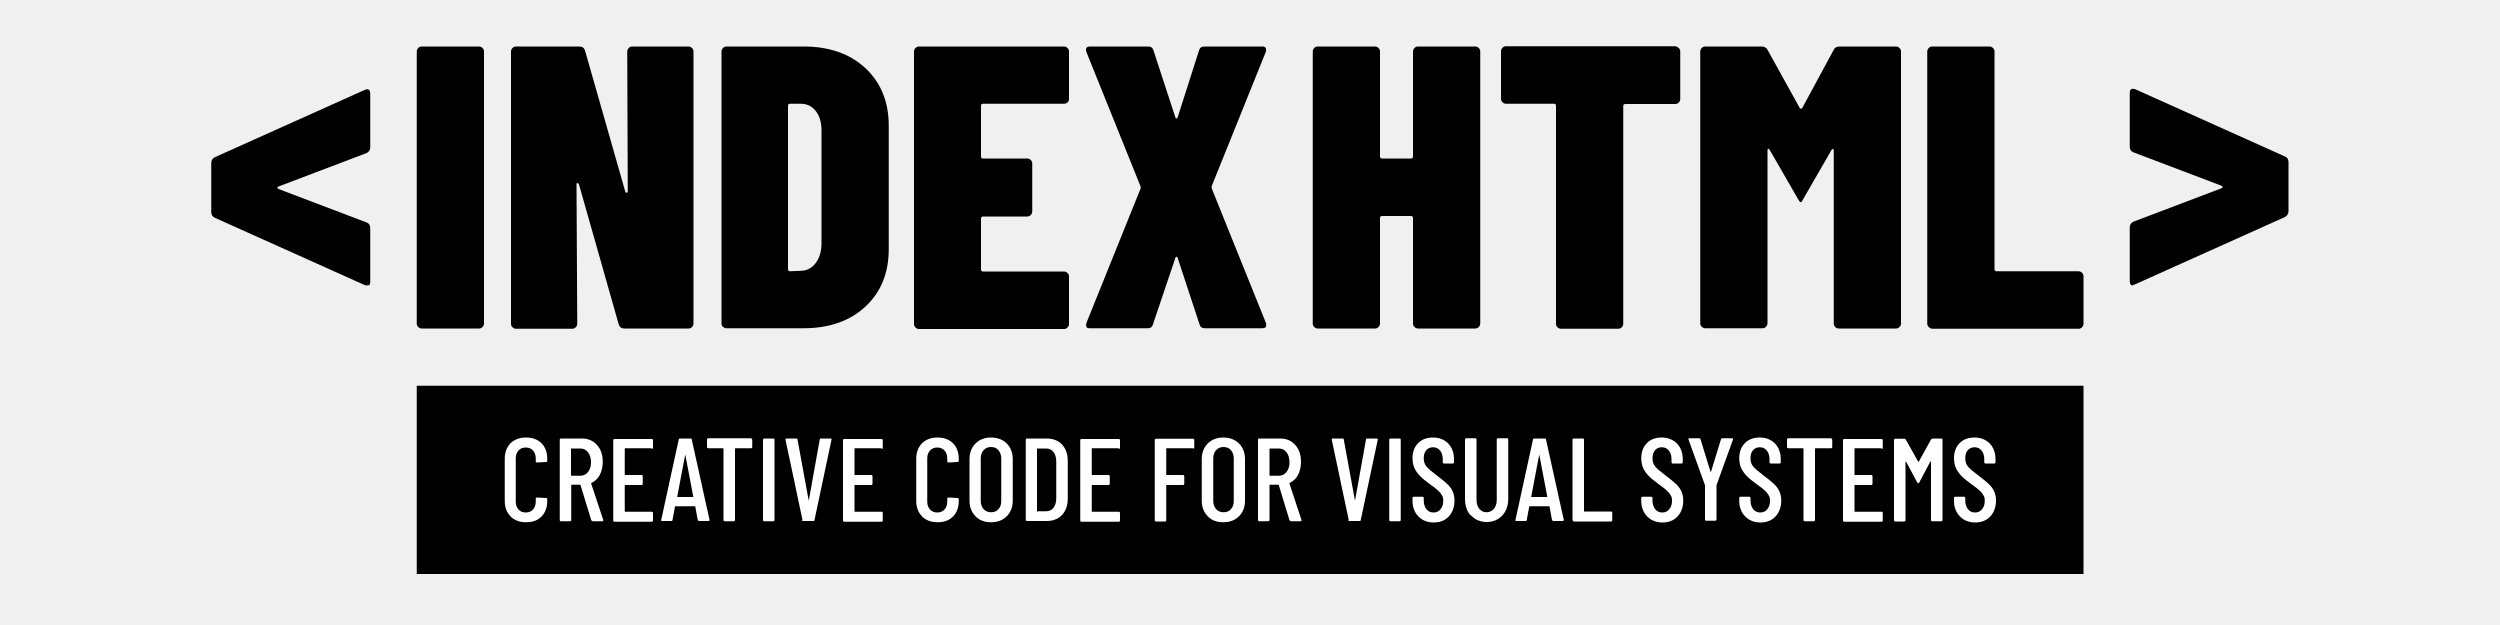
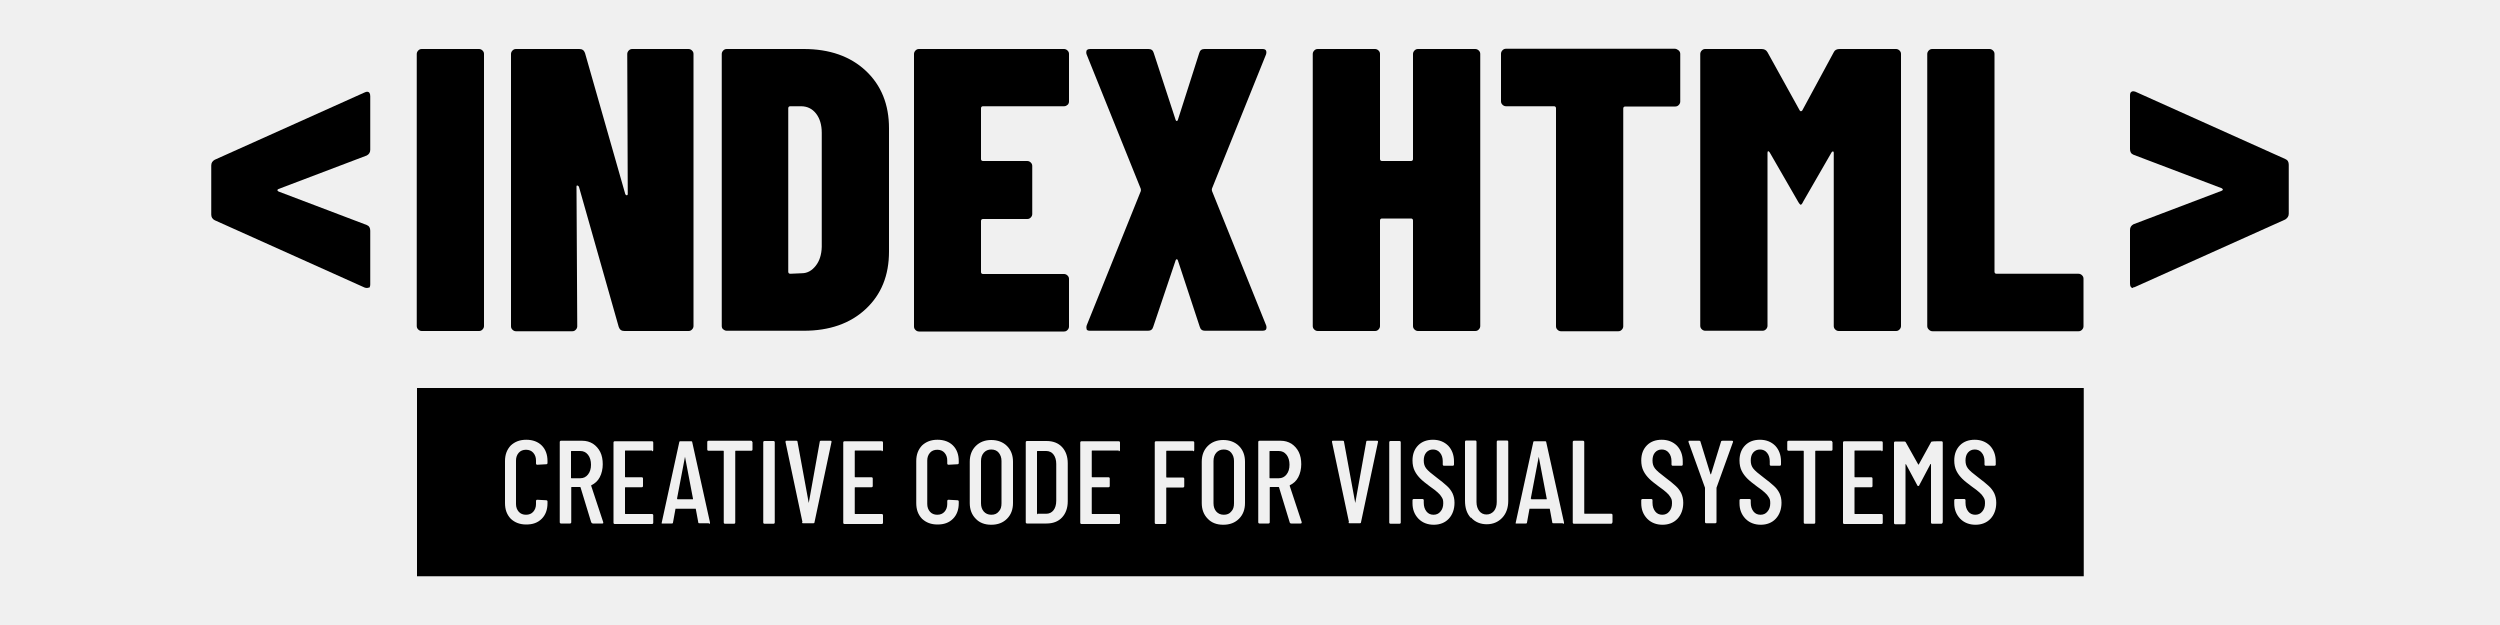
<svg xmlns="http://www.w3.org/2000/svg" id="Livello_1" version="1.1" viewBox="0 0 1000 250">
-   <defs>
-     <style>
-       .st0 {
-         fill: #fff;
-       }
-     </style>
-   </defs>
  <g>
-     <path d="M147.4,114c-.4.3-1,.2-1.6,0l-59.9-26.9c-1-.5-1.4-1.3-1.4-2.3v-19.6c0-1.1.5-1.8,1.4-2.3l59.9-26.9c.4-.2.8-.3,1-.3.9,0,1.3.6,1.3,1.8v21.4c0,1.1-.5,1.8-1.4,2.3l-35.3,13.4c-.6.3-.6.6,0,1l35.3,13.4c1,.4,1.4,1.2,1.4,2.3v21.4c0,.8-.2,1.3-.6,1.5Z" />
+     <path d="M147.4,115c-.4.3-1,.2-1.6,0l-59.9-26.9c-1-.5-1.4-1.3-1.4-2.3v-19.6c0-1.1.5-1.8,1.4-2.3l59.9-26.9c.4-.2.8-.3,1-.3.9,0,1.3.6,1.3,1.8v21.4c0,1.1-.5,1.8-1.4,2.3l-35.3,13.4c-.6.3-.6.6,0,1l35.3,13.4c1,.4,1.4,1.2,1.4,2.3v21.4c0,.8-.2,1.3-.6,1.5v-.2Z" />
    <g>
-       <path d="M167.3,130.8c-.4-.4-.6-.8-.6-1.4V20.6c0-.5.2-1,.6-1.4.4-.4.8-.6,1.4-.6h22.9c.5,0,1,.2,1.4.6.4.4.6.8.6,1.4v108.8c0,.5-.2,1-.6,1.4s-.8.6-1.4.6h-22.9c-.5,0-1-.2-1.4-.6Z" />
-       <path d="M251.5,19.2c.4-.4.8-.6,1.4-.6h22.5c.5,0,1,.2,1.4.6.4.4.6.8.6,1.4v108.8c0,.5-.2,1-.6,1.4s-.8.6-1.4.6h-25.6c-1.2,0-1.9-.5-2.3-1.6l-15.9-56c-.1-.3-.3-.5-.6-.6-.3,0-.4.1-.4.6l.3,55.7c0,.5-.2,1-.6,1.4-.4.4-.8.6-1.4.6h-22.5c-.5,0-1-.2-1.4-.6-.4-.4-.6-.8-.6-1.4V20.6c0-.5.2-1,.6-1.4.4-.4.8-.6,1.4-.6h25.3c1.2,0,1.9.5,2.3,1.6l16.1,56.4c.1.3.3.5.6.5s.4-.2.4-.6l-.2-55.9c0-.5.2-1,.6-1.4Z" />
-       <path d="M289.2,130.8c-.4-.4-.6-.8-.6-1.4V20.6c0-.5.2-1,.6-1.4.4-.4.8-.6,1.4-.6h30.8c10.3,0,18.6,2.9,24.8,8.7,6.2,5.8,9.3,13.5,9.3,23v49.3c0,9.6-3.1,17.2-9.3,23-6.2,5.8-14.5,8.7-24.8,8.7h-30.8c-.5,0-1-.2-1.4-.6ZM316.1,108.5l4.5-.2c2.3-.1,4.1-1.1,5.6-3,1.5-1.9,2.3-4.4,2.4-7.5v-45.7c0-3.2-.8-5.8-2.3-7.7-1.5-1.9-3.5-2.9-6-2.9h-4.3c-.5,0-.8.3-.8.8v65.4c0,.5.3.8.8.8Z" />
-       <path d="M427,40.9c-.4.4-.8.6-1.4.6h-32.4c-.5,0-.8.3-.8.8v20.3c0,.5.3.8.8.8h17.7c.5,0,1,.2,1.4.6.4.4.6.8.6,1.4v19.2c0,.5-.2,1-.6,1.4-.4.4-.8.6-1.4.6h-17.7c-.5,0-.8.3-.8.8v20.4c0,.5.3.8.8.8h32.4c.5,0,1,.2,1.4.6.4.4.6.8.6,1.4v19c0,.5-.2,1-.6,1.4-.4.4-.8.6-1.4.6h-58c-.5,0-1-.2-1.4-.6-.4-.4-.6-.8-.6-1.4V20.6c0-.5.2-1,.6-1.4.4-.4.8-.6,1.4-.6h58c.5,0,1,.2,1.4.6.4.4.6.8.6,1.4v19c0,.5-.2,1-.6,1.4Z" />
-       <path d="M434.6,130.7c-.2-.4-.2-1,0-1.6l21.6-53.6c.1-.3.1-.6,0-1l-21.6-53.6c-.1-.2-.2-.5-.2-1,0-.9.5-1.3,1.6-1.3h23.3c1.1,0,1.8.5,2.1,1.6l8.7,26.6c.1.4.3.6.5.6s.4-.2.5-.6l8.5-26.6c.3-1.1,1-1.6,2.1-1.6h23.2c.7,0,1.2.2,1.4.6.2.4.2,1,0,1.6l-21.6,53.6c-.1.3-.1.6,0,1l21.6,53.6c.1.2.2.5.2,1,0,.9-.5,1.3-1.6,1.3h-23c-1.1,0-1.8-.5-2.1-1.6l-8.7-26.4c-.1-.4-.3-.6-.5-.6-.2,0-.4.2-.5.6l-8.9,26.4c-.3,1.1-1,1.6-2.1,1.6h-23.2c-.8,0-1.2-.2-1.4-.6Z" />
+       <path d="M167.3,131.8c-.4-.4-.6-.8-.6-1.4V21.6c0-.5.2-1,.6-1.4.4-.4.8-.6,1.4-.6h22.9c.5,0,1,.2,1.4.6s.6.8.6,1.4v108.8c0,.5-.2,1-.6,1.4s-.8.6-1.4.6h-22.9c-.5,0-1-.2-1.4-.6Z" />
+       <path d="M251.5,20.2c.4-.4.8-.6,1.4-.6h22.5c.5,0,1,.2,1.4.6s.6.8.6,1.4v108.8c0,.5-.2,1-.6,1.4s-.8.6-1.4.6h-25.6c-1.2,0-1.9-.5-2.3-1.6l-15.9-56c-.1-.3-.3-.5-.6-.6-.3,0-.4,0-.4.6l.3,55.7c0,.5-.2,1-.6,1.4-.4.4-.8.6-1.4.6h-22.5c-.5,0-1-.2-1.4-.6-.4-.4-.6-.8-.6-1.4V21.6c0-.5.2-1,.6-1.4.4-.4.8-.6,1.4-.6h25.3c1.2,0,1.9.5,2.3,1.6l16.1,56.4c.1.3.3.5.6.5s.4-.2.4-.6l-.2-55.9c0-.5.2-1,.6-1.4h0Z" />
+       <path d="M289.3,131.8c-.4-.4-.6-.8-.6-1.4V21.6c0-.5.2-1,.6-1.4s.8-.6,1.4-.6h30.8c10.3,0,18.6,2.9,24.8,8.7,6.2,5.8,9.3,13.5,9.3,23v49.3c0,9.6-3.1,17.2-9.3,23-6.2,5.8-14.5,8.7-24.8,8.7h-30.8c-.5,0-1-.2-1.4-.6h0ZM316.2,109.5l4.5-.2c2.3,0,4.1-1.1,5.6-3s2.3-4.4,2.4-7.5v-45.7c0-3.2-.8-5.8-2.3-7.7s-3.5-2.9-6-2.9h-4.3c-.5,0-.8.3-.8.8v65.4c0,.5.3.8.8.8h0Z" />
+       <path d="M427,41.9c-.4.4-.8.6-1.4.6h-32.4c-.5,0-.8.3-.8.8v20.3c0,.5.3.8.8.8h17.7c.5,0,1,.2,1.4.6s.6.8.6,1.4v19.2c0,.5-.2,1-.6,1.4s-.8.6-1.4.6h-17.7c-.5,0-.8.3-.8.8v20.4c0,.5.3.8.8.8h32.4c.5,0,1,.2,1.4.6s.6.8.6,1.4v19c0,.5-.2,1-.6,1.4s-.8.6-1.4.6h-58c-.5,0-1-.2-1.4-.6-.4-.4-.6-.8-.6-1.4V21.6c0-.5.2-1,.6-1.4s.8-.6,1.4-.6h58c.5,0,1,.2,1.4.6s.6.8.6,1.4v19c0,.5-.2,1-.6,1.4h0Z" />
+       <path d="M434.7,131.7c-.2-.4-.2-1,0-1.6l21.6-53.6c.1-.3.1-.6,0-1l-21.6-53.6c-.1-.2-.2-.5-.2-1,0-.9.5-1.3,1.6-1.3h23.3c1.1,0,1.8.5,2.1,1.6l8.7,26.6c.1.4.3.6.5.6s.4-.2.5-.6l8.5-26.6c.3-1.1,1-1.6,2.1-1.6h23.2c.7,0,1.2.2,1.4.6.2.4.2,1,0,1.6l-21.6,53.6c-.1.3-.1.6,0,1l21.6,53.6c.1.2.2.5.2,1,0,.9-.5,1.3-1.6,1.3h-23c-1.1,0-1.8-.5-2.1-1.6l-8.7-26.4c-.1-.4-.3-.6-.5-.6s-.4.2-.5.6l-8.9,26.4c-.3,1.1-1,1.6-2.1,1.6h-23.2c-.8,0-1.2-.2-1.4-.6h.1Z" />
    </g>
    <g>
-       <path d="M565.8,19.2c.4-.4.8-.6,1.4-.6h22.9c.5,0,1,.2,1.4.6.4.4.6.8.6,1.4v108.8c0,.5-.2,1-.6,1.4-.4.4-.8.6-1.4.6h-22.9c-.5,0-1-.2-1.4-.6-.4-.4-.6-.8-.6-1.4v-42.2c0-.5-.3-.8-.8-.8h-11.6c-.5,0-.8.3-.8.8v42.2c0,.5-.2,1-.6,1.4-.4.4-.8.6-1.4.6h-22.9c-.5,0-1-.2-1.4-.6-.4-.4-.6-.8-.6-1.4V20.6c0-.5.2-1,.6-1.4.4-.4.8-.6,1.4-.6h22.9c.5,0,1,.2,1.4.6.4.4.6.8.6,1.4v42c0,.5.3.8.8.8h11.6c.5,0,.8-.3.8-.8V20.6c0-.5.2-1,.6-1.4Z" />
-       <path d="M671.5,19.2c.4.4.6.8.6,1.4v19c0,.5-.2,1-.6,1.4-.4.4-.8.6-1.4.6h-20c-.5,0-.8.3-.8.8v87.1c0,.5-.2,1-.6,1.4-.4.4-.8.6-1.4.6h-22.9c-.5,0-1-.2-1.4-.6-.4-.4-.6-.8-.6-1.4V42.3c0-.5-.3-.8-.8-.8h-19.2c-.5,0-1-.2-1.4-.6-.4-.4-.6-.8-.6-1.4v-19c0-.5.2-1,.6-1.4.4-.4.8-.6,1.4-.6h67.5c.5,0,1,.2,1.4.6Z" />
-       <path d="M736,18.6h22.4c.5,0,1,.2,1.4.6.4.4.6.8.6,1.4v108.8c0,.5-.2,1-.6,1.4-.4.4-.8.6-1.4.6h-22.9c-.5,0-1-.2-1.4-.6-.4-.4-.6-.8-.6-1.4V60.3c0-.4-.1-.7-.3-.7-.2,0-.4,0-.6.4l-11.3,19.6c-.4.9-.8,1.3-1,1.3s-.6-.4-1.1-1.3l-11.3-19.6c-.2-.3-.4-.5-.6-.5s-.3.2-.3.6v69.2c0,.5-.2,1-.6,1.4-.4.4-.8.6-1.4.6h-22.9c-.5,0-1-.2-1.4-.6-.4-.4-.6-.8-.6-1.4V20.6c0-.5.2-1,.6-1.4.4-.4.8-.6,1.4-.6h22.5c1.1,0,1.9.4,2.4,1.3l12.9,23.3c.3.4.6.4,1,0l12.6-23.3c.4-.9,1.2-1.3,2.4-1.3Z" />
-       <path d="M771.5,130.8c-.4-.4-.6-.8-.6-1.4V20.6c0-.5.2-1,.6-1.4.4-.4.8-.6,1.4-.6h22.9c.5,0,1,.2,1.4.6.4.4.6.8.6,1.4v87.1c0,.5.3.8.8.8h32.8c.5,0,1,.2,1.4.6.4.4.6.8.6,1.4v19c0,.5-.2,1-.6,1.4-.4.4-.8.6-1.4.6h-58.4c-.5,0-1-.2-1.4-.6Z" />
+       <path d="M565.8,20.2c.4-.4.8-.6,1.4-.6h22.9c.5,0,1,.2,1.4.6s.6.8.6,1.4v108.8c0,.5-.2,1-.6,1.4-.4.4-.8.6-1.4.6h-22.9c-.5,0-1-.2-1.4-.6-.4-.4-.6-.8-.6-1.4v-42.2c0-.5-.3-.8-.8-.8h-11.6c-.5,0-.8.3-.8.8v42.2c0,.5-.2,1-.6,1.4-.4.4-.8.6-1.4.6h-22.9c-.5,0-1-.2-1.4-.6-.4-.4-.6-.8-.6-1.4V21.6c0-.5.2-1,.6-1.4.4-.4.8-.6,1.4-.6h22.9c.5,0,1,.2,1.4.6s.6.8.6,1.4v42c0,.5.3.8.8.8h11.6c.5,0,.8-.3.8-.8V21.6c0-.5.2-1,.6-1.4Z" />
+       <path d="M671.5,20.2c.4.4.6.8.6,1.4v19c0,.5-.2,1-.6,1.4-.4.4-.8.6-1.4.6h-20c-.5,0-.8.3-.8.8v87.1c0,.5-.2,1-.6,1.4-.4.4-.8.6-1.4.6h-22.9c-.5,0-1-.2-1.4-.6-.4-.4-.6-.8-.6-1.4V43.3c0-.5-.3-.8-.8-.8h-19.2c-.5,0-1-.2-1.4-.6-.4-.4-.6-.8-.6-1.4v-19c0-.5.2-1,.6-1.4.4-.4.8-.6,1.4-.6h67.5c.5,0,1,.2,1.4.6h.2Z" />
+       <path d="M736,19.6h22.4c.5,0,1,.2,1.4.6s.6.8.6,1.4v108.8c0,.5-.2,1-.6,1.4-.4.4-.8.6-1.4.6h-22.9c-.5,0-1-.2-1.4-.6-.4-.4-.6-.8-.6-1.4V61.3c0-.4,0-.7-.3-.7s-.4,0-.6.4l-11.3,19.6c-.4.9-.8,1.3-1,1.3s-.6-.4-1.1-1.3l-11.3-19.6c-.2-.3-.4-.5-.6-.5s-.3.2-.3.6v69.2c0,.5-.2,1-.6,1.4-.4.4-.8.6-1.4.6h-22.9c-.5,0-1-.2-1.4-.6-.4-.4-.6-.8-.6-1.4V21.6c0-.5.2-1,.6-1.4.4-.4.8-.6,1.4-.6h22.5c1.1,0,1.9.4,2.4,1.3l12.9,23.3c.3.4.6.4,1,0l12.6-23.3c.4-.9,1.2-1.3,2.4-1.3h0Z" />
+       <path d="M771.5,131.8c-.4-.4-.6-.8-.6-1.4V21.6c0-.5.2-1,.6-1.4.4-.4.8-.6,1.4-.6h22.9c.5,0,1,.2,1.4.6s.6.8.6,1.4v87.1c0,.5.3.8.8.8h32.8c.5,0,1,.2,1.4.6s.6.8.6,1.4v19c0,.5-.2,1-.6,1.4-.4.4-.8.6-1.4.6h-58.4c-.5,0-1-.2-1.4-.6h0Z" />
    </g>
-     <path d="M853.2,114.2c-.9,0-1.3-.6-1.3-1.8v-21.4c0-1.1.5-1.8,1.4-2.3l35.3-13.4c.6-.3.6-.6,0-1l-35.3-13.4c-1-.4-1.4-1.2-1.4-2.3v-21.4c0-.8.2-1.3.6-1.5.4-.3,1-.2,1.6,0l59.9,26.9c1,.4,1.4,1.2,1.4,2.3v19.6c0,1-.5,1.7-1.4,2.3l-59.9,26.9c-.4.2-.8.3-1,.3Z" />
+     <path d="M853.3,115.2c-.9,0-1.3-.6-1.3-1.8v-21.4c0-1.1.5-1.8,1.4-2.3l35.3-13.4c.6-.3.6-.6,0-1l-35.3-13.4c-1-.4-1.4-1.2-1.4-2.3v-21.4c0-.8.2-1.3.6-1.5.4-.3,1-.2,1.6,0l59.9,26.9c1,.4,1.4,1.2,1.4,2.3v19.6c0,1-.5,1.7-1.4,2.3l-59.9,26.9c-.4.2-.8.3-1,.3v.2Z" />
  </g>
  <g>
-     <rect x="166.7" y="154.3" width="666.7" height="75.3" />
-     <g id="claim">
-       <path class="st0" d="M204.2,206.5c-1.6-1.6-2.3-3.6-2.3-6.2v-16.8c0-2.6.8-4.6,2.3-6.2,1.6-1.5,3.6-2.3,6.2-2.3s4.7.8,6.2,2.3,2.3,3.6,2.3,6.2v.8c0,.3-.2.5-.5.5l-3.6.2c-.3,0-.5-.2-.5-.5v-1.2c0-1.3-.4-2.3-1.1-3.1-.7-.8-1.7-1.2-2.9-1.2s-2.2.4-2.9,1.2c-.7.8-1.1,1.8-1.1,3.1v17.4c0,1.3.4,2.3,1.1,3.1.7.8,1.7,1.2,2.9,1.2s2.2-.4,2.9-1.2c.7-.8,1.1-1.8,1.1-3.1v-1.2c0-.3.2-.5.5-.5l3.6.2c.3,0,.5.2.5.5v.7c0,2.6-.8,4.7-2.3,6.2-1.6,1.6-3.6,2.3-6.2,2.3s-4.6-.8-6.2-2.3Z" />
-       <path class="st0" d="M236.5,208.1l-4.3-14.1c0,0,0-.1-.2-.1h-3.3c-.1,0-.2,0-.2.2v13.9c0,.3-.2.5-.5.5h-3.6c-.3,0-.5-.2-.5-.5v-32.1c0-.3.2-.5.5-.5h8.5c1.6,0,3,.4,4.3,1.2,1.2.8,2.2,1.9,2.9,3.3s1,3.1,1,4.9-.4,3.7-1.2,5.2c-.8,1.5-1.9,2.5-3.4,3.2,0,0-.1.2,0,.3l4.8,14.5v.2c0,.2,0,.3-.4.3h-3.7c-.3,0-.5-.1-.6-.4ZM228.4,179.5v10.6c0,.1,0,.2.2.2h3.5c1.3,0,2.3-.5,3.1-1.5.8-1,1.2-2.3,1.2-3.9s-.4-3-1.2-4c-.8-1-1.8-1.5-3.1-1.5h-3.5c-.1,0-.2,0-.2.2Z" />
-       <path class="st0" d="M260.7,179.3h-10.6c-.1,0-.2,0-.2.2v10.3c0,.1,0,.2.2.2h6.5c.3,0,.5.2.5.5v3c0,.3-.2.5-.5.5h-6.5c-.1,0-.2,0-.2.2v10.3c0,.1,0,.2.2.2h10.6c.3,0,.5.2.5.5v3c0,.3-.2.5-.5.5h-14.9c-.3,0-.5-.2-.5-.5v-32.1c0-.3.2-.5.5-.5h14.9c.3,0,.5.2.5.5v3c0,.3-.2.5-.5.5Z" />
-       <path class="st0" d="M279.1,208l-1-5.4c0,0,0-.1,0-.1,0,0-.1,0-.2,0h-7.7c0,0-.1,0-.2,0,0,0,0,0,0,.1l-1,5.4c0,.3-.2.4-.5.4h-3.6c-.2,0-.3,0-.4-.1,0,0-.1-.2,0-.4l7-32.1c0-.3.2-.4.5-.4h4.2c.3,0,.5.1.5.4l7.1,32.1h0c0,.4-.1.5-.4.5h-3.7c-.3,0-.5-.1-.5-.4ZM270.9,198.8h6.3c0,0,.1,0,.1-.2l-3.2-16.8c0,0,0,0,0,0s0,0,0,0l-3.2,16.8c0,.1,0,.2.1.2Z" />
-       <path class="st0" d="M300.9,175.8v3c0,.3-.2.5-.5.5h-6.2c-.1,0-.2,0-.2.2v28.5c0,.3-.2.5-.5.5h-3.6c-.3,0-.5-.2-.5-.5v-28.5c0-.1,0-.2-.2-.2h-5.9c-.3,0-.5-.2-.5-.5v-3c0-.3.2-.5.5-.5h17c.3,0,.5.2.5.5Z" />
-       <path class="st0" d="M305.2,208v-32.1c0-.3.2-.5.5-.5h3.6c.3,0,.5.2.5.5v32.1c0,.3-.2.5-.5.5h-3.6c-.3,0-.5-.2-.5-.5Z" />
-       <path class="st0" d="M321,208l-6.8-32.1h0c0-.4.1-.5.4-.5h3.9c.3,0,.5.1.5.4l4.5,24.5c0,0,0,0,0,0s0,0,0,0l4.4-24.5c0-.3.2-.4.5-.4h3.8c.3,0,.5.2.4.5l-6.8,32.1c0,.3-.2.4-.5.4h-4c-.3,0-.5-.1-.5-.4Z" />
-       <path class="st0" d="M352.6,179.3h-10.6c-.1,0-.2,0-.2.2v10.3c0,.1,0,.2.2.2h6.5c.3,0,.5.2.5.5v3c0,.3-.2.5-.5.5h-6.5c-.1,0-.2,0-.2.2v10.3c0,.1,0,.2.2.2h10.6c.3,0,.5.2.5.5v3c0,.3-.2.5-.5.5h-14.9c-.3,0-.5-.2-.5-.5v-32.1c0-.3.2-.5.5-.5h14.9c.3,0,.5.2.5.5v3c0,.3-.2.5-.5.5Z" />
-       <path class="st0" d="M368.8,206.5c-1.6-1.6-2.3-3.6-2.3-6.2v-16.8c0-2.6.8-4.6,2.3-6.2,1.6-1.5,3.6-2.3,6.2-2.3s4.7.8,6.2,2.3,2.3,3.6,2.3,6.2v.8c0,.3-.2.5-.5.5l-3.6.2c-.3,0-.5-.2-.5-.5v-1.2c0-1.3-.4-2.3-1.1-3.1-.7-.8-1.7-1.2-2.9-1.2s-2.2.4-2.9,1.2c-.7.8-1.1,1.8-1.1,3.1v17.4c0,1.3.4,2.3,1.1,3.1.7.8,1.7,1.2,2.9,1.2s2.2-.4,2.9-1.2c.7-.8,1.1-1.8,1.1-3.1v-1.2c0-.3.2-.5.5-.5l3.6.2c.3,0,.5.2.5.5v.7c0,2.6-.8,4.7-2.3,6.2-1.6,1.6-3.6,2.3-6.2,2.3s-4.6-.8-6.2-2.3Z" />
-       <path class="st0" d="M390.2,206.5c-1.6-1.6-2.4-3.7-2.4-6.3v-16.5c0-2.6.8-4.7,2.4-6.3,1.6-1.6,3.7-2.4,6.2-2.4s4.7.8,6.3,2.4c1.6,1.6,2.4,3.7,2.4,6.3v16.5c0,2.6-.8,4.7-2.4,6.3-1.6,1.6-3.7,2.4-6.3,2.4s-4.7-.8-6.2-2.4ZM399.4,203.6c.8-.8,1.1-1.9,1.1-3.3v-16.9c0-1.4-.4-2.4-1.1-3.3s-1.8-1.3-3-1.3-2.2.4-3,1.3c-.7.8-1.1,1.9-1.1,3.3v16.9c0,1.4.4,2.5,1.1,3.3.7.8,1.7,1.3,3,1.3s2.3-.4,3-1.3Z" />
-       <path class="st0" d="M410.3,208v-32.1c0-.3.2-.5.5-.5h7.8c2.6,0,4.7.8,6.2,2.4,1.5,1.6,2.3,3.8,2.3,6.5v15.2c0,2.7-.8,4.9-2.3,6.5-1.5,1.6-3.6,2.4-6.2,2.4h-7.8c-.3,0-.5-.2-.5-.5ZM415,204.5h3.5c1.2,0,2.2-.5,2.9-1.4.7-.9,1.1-2.2,1.1-3.8v-14.7c0-1.6-.4-2.9-1.1-3.8-.7-.9-1.7-1.4-2.9-1.4h-3.5c-.1,0-.2,0-.2.2v24.9c0,.1,0,.2.2.2Z" />
-       <path class="st0" d="M447.5,179.3h-10.6c-.1,0-.2,0-.2.2v10.3c0,.1,0,.2.2.2h6.5c.3,0,.5.2.5.5v3c0,.3-.2.5-.5.5h-6.5c-.1,0-.2,0-.2.2v10.3c0,.1,0,.2.2.2h10.6c.3,0,.5.2.5.5v3c0,.3-.2.5-.5.5h-14.9c-.3,0-.5-.2-.5-.5v-32.1c0-.3.2-.5.5-.5h14.9c.3,0,.5.2.5.5v3c0,.3-.2.5-.5.5Z" />
-       <path class="st0" d="M477.3,179.3h-10.6c-.1,0-.2,0-.2.2v10.3c0,.1,0,.2.2.2h6.5c.3,0,.5.2.5.5v3c0,.3-.2.5-.5.5h-6.5c-.1,0-.2,0-.2.2v13.9c0,.3-.2.5-.5.5h-3.6c-.3,0-.5-.2-.5-.5v-32.1c0-.3.2-.5.5-.5h14.8c.3,0,.5.2.5.5v3c0,.3-.2.5-.5.5Z" />
-       <path class="st0" d="M483.1,206.5c-1.6-1.6-2.4-3.7-2.4-6.3v-16.5c0-2.6.8-4.7,2.4-6.3,1.6-1.6,3.7-2.4,6.2-2.4s4.7.8,6.3,2.4c1.6,1.6,2.4,3.7,2.4,6.3v16.5c0,2.6-.8,4.7-2.4,6.3-1.6,1.6-3.7,2.4-6.3,2.4s-4.7-.8-6.2-2.4ZM492.4,203.6c.8-.8,1.1-1.9,1.1-3.3v-16.9c0-1.4-.4-2.4-1.1-3.3s-1.8-1.3-3-1.3-2.2.4-3,1.3c-.7.8-1.1,1.9-1.1,3.3v16.9c0,1.4.4,2.5,1.1,3.3.7.8,1.7,1.3,3,1.3s2.3-.4,3-1.3Z" />
-       <path class="st0" d="M515.8,208.1l-4.3-14.1c0,0,0-.1-.2-.1h-3.3c-.1,0-.2,0-.2.2v13.9c0,.3-.2.5-.5.5h-3.6c-.3,0-.5-.2-.5-.5v-32.1c0-.3.2-.5.5-.5h8.5c1.6,0,3,.4,4.3,1.2,1.2.8,2.2,1.9,2.9,3.3.7,1.4,1,3.1,1,4.9s-.4,3.7-1.2,5.2c-.8,1.5-1.9,2.5-3.4,3.2,0,0-.1.2,0,.3l4.8,14.5v.2c0,.2,0,.3-.4.3h-3.7c-.3,0-.5-.1-.6-.4ZM507.8,179.5v10.6c0,.1,0,.2.2.2h3.5c1.3,0,2.3-.5,3.1-1.5s1.2-2.3,1.2-3.9-.4-3-1.2-4c-.8-1-1.8-1.5-3.1-1.5h-3.5c-.1,0-.2,0-.2.2Z" />
-       <path class="st0" d="M539.5,208l-6.8-32.1h0c0-.4.1-.5.4-.5h3.9c.3,0,.5.1.5.4l4.5,24.5c0,0,0,0,0,0s0,0,0,0l4.4-24.5c0-.3.2-.4.5-.4h3.8c.3,0,.5.2.4.5l-6.8,32.1c0,.3-.2.4-.5.4h-4c-.3,0-.5-.1-.5-.4Z" />
-       <path class="st0" d="M555.7,208v-32.1c0-.3.2-.5.5-.5h3.6c.3,0,.5.2.5.5v32.1c0,.3-.2.5-.5.5h-3.6c-.3,0-.5-.2-.5-.5Z" />
-       <path class="st0" d="M567.3,206.5c-1.5-1.6-2.3-3.6-2.3-6.1v-1.2c0-.3.2-.5.5-.5h3.5c.3,0,.5.2.5.5v1c0,1.5.4,2.6,1.1,3.5.7.9,1.7,1.3,2.8,1.3s2.1-.4,2.8-1.3c.7-.8,1.1-1.9,1.1-3.3s-.2-1.7-.6-2.4c-.4-.7-.9-1.3-1.6-1.9-.6-.6-1.7-1.4-3.1-2.4-1.6-1.2-2.9-2.2-3.8-3.1-.9-.9-1.7-1.9-2.3-3.1-.6-1.2-.9-2.6-.9-4.2,0-2.6.8-4.6,2.3-6.1,1.5-1.5,3.5-2.2,5.9-2.2s4.5.8,6.1,2.4c1.5,1.6,2.3,3.7,2.3,6.3v1.2c0,.3-.2.5-.5.5h-3.5c-.3,0-.5-.2-.5-.5v-1.3c0-1.4-.4-2.6-1.1-3.4-.7-.9-1.7-1.3-2.8-1.3s-2,.4-2.7,1.2c-.7.8-1,1.9-1,3.2s.3,2.3,1,3.2,2,2,4,3.5c1.9,1.4,3.3,2.6,4.3,3.5,1,.9,1.7,1.9,2.2,2.9.5,1.1.8,2.3.8,3.8,0,2.6-.8,4.8-2.3,6.4-1.5,1.6-3.6,2.4-6,2.4s-4.5-.8-6-2.3Z" />
-       <path class="st0" d="M588.3,206.2c-1.6-1.7-2.3-4-2.3-6.8v-23.6c0-.3.2-.5.5-.5h3.6c.3,0,.5.2.5.5v24.1c0,1.5.4,2.7,1.1,3.6.7.9,1.7,1.4,2.9,1.4s2.2-.5,3-1.4c.7-.9,1.1-2.1,1.1-3.6v-24.1c0-.3.2-.5.5-.5h3.6c.3,0,.5.2.5.5v23.6c0,2.8-.8,5.1-2.4,6.8-1.6,1.7-3.7,2.6-6.2,2.6s-4.7-.9-6.2-2.6Z" />
-       <path class="st0" d="M620.8,208l-1-5.4c0,0,0-.1,0-.1,0,0-.1,0-.2,0h-7.7c0,0-.1,0-.2,0,0,0,0,0,0,.1l-1,5.4c0,.3-.2.4-.5.4h-3.6c-.2,0-.3,0-.4-.1s-.1-.2,0-.4l7-32.1c0-.3.2-.4.5-.4h4.2c.3,0,.5.1.5.4l7.1,32.1h0c0,.4-.1.5-.4.5h-3.7c-.3,0-.5-.1-.5-.4ZM612.5,198.8h6.3c0,0,.1,0,.1-.2l-3.2-16.8c0,0,0,0,0,0s0,0,0,0l-3.2,16.8c0,.1,0,.2.1.2Z" />
-       <path class="st0" d="M629,208v-32.1c0-.3.2-.5.5-.5h3.6c.3,0,.5.2.5.5v28.5c0,.1,0,.2.2.2h10.6c.3,0,.5.2.5.5v3c0,.3-.2.5-.5.5h-14.8c-.3,0-.5-.2-.5-.5Z" />
-       <path class="st0" d="M658.8,206.5c-1.5-1.6-2.3-3.6-2.3-6.1v-1.2c0-.3.2-.5.5-.5h3.5c.3,0,.5.2.5.5v1c0,1.5.4,2.6,1.1,3.5.7.9,1.7,1.3,2.8,1.3s2.1-.4,2.8-1.3c.7-.8,1.1-1.9,1.1-3.3s-.2-1.7-.6-2.4c-.4-.7-.9-1.3-1.6-1.9-.6-.6-1.7-1.4-3.1-2.4-1.6-1.2-2.9-2.2-3.8-3.1-.9-.9-1.7-1.9-2.3-3.1-.6-1.2-.9-2.6-.9-4.2,0-2.6.8-4.6,2.3-6.1,1.5-1.5,3.5-2.2,5.9-2.2s4.5.8,6.1,2.4c1.5,1.6,2.3,3.7,2.3,6.3v1.2c0,.3-.2.5-.5.5h-3.5c-.3,0-.5-.2-.5-.5v-1.3c0-1.4-.4-2.6-1.1-3.4-.7-.9-1.7-1.3-2.8-1.3s-2,.4-2.7,1.2c-.7.8-1,1.9-1,3.2s.3,2.3,1,3.2,2,2,4,3.5c1.9,1.4,3.3,2.6,4.3,3.5,1,.9,1.7,1.9,2.2,2.9.5,1.1.8,2.3.8,3.8,0,2.6-.8,4.8-2.3,6.4-1.5,1.6-3.6,2.4-6,2.4s-4.5-.8-6-2.3Z" />
-       <path class="st0" d="M682,207.9v-13.8s-6.6-18.3-6.6-18.3v-.2c0-.2,0-.3.4-.3h3.8c.3,0,.5.1.6.4l4,13c0,0,0,0,.1,0s.1,0,.1,0l4-13c0-.3.3-.4.6-.4h3.8c.3,0,.5.2.4.5l-6.6,18.3v.2s0,13.5,0,13.5c0,.3-.2.5-.5.5h-3.6c-.3,0-.5-.2-.5-.5Z" />
-       <path class="st0" d="M698,206.5c-1.5-1.6-2.3-3.6-2.3-6.1v-1.2c0-.3.2-.5.5-.5h3.5c.3,0,.5.2.5.5v1c0,1.5.4,2.6,1.1,3.5.7.9,1.7,1.3,2.8,1.3s2.1-.4,2.8-1.3c.7-.8,1.1-1.9,1.1-3.3s-.2-1.7-.6-2.4c-.4-.7-.9-1.3-1.6-1.9-.6-.6-1.7-1.4-3.1-2.4-1.6-1.2-2.9-2.2-3.8-3.1-.9-.9-1.7-1.9-2.3-3.1-.6-1.2-.9-2.6-.9-4.2,0-2.6.8-4.6,2.3-6.1,1.5-1.5,3.5-2.2,5.9-2.2s4.5.8,6.1,2.4c1.5,1.6,2.3,3.7,2.3,6.3v1.2c0,.3-.2.5-.5.5h-3.5c-.3,0-.5-.2-.5-.5v-1.3c0-1.4-.4-2.6-1.1-3.4-.7-.9-1.7-1.3-2.8-1.3s-2,.4-2.7,1.2c-.7.8-1,1.9-1,3.2s.3,2.3,1,3.2c.7.9,2,2,4,3.5,1.9,1.4,3.3,2.6,4.3,3.5s1.7,1.9,2.2,2.9c.5,1.1.8,2.3.8,3.8,0,2.6-.8,4.8-2.3,6.4-1.5,1.6-3.6,2.4-6,2.4s-4.5-.8-6-2.3Z" />
-       <path class="st0" d="M732.9,175.8v3c0,.3-.2.5-.5.5h-6.2c-.1,0-.2,0-.2.2v28.5c0,.3-.2.5-.5.5h-3.6c-.3,0-.5-.2-.5-.5v-28.5c0-.1,0-.2-.2-.2h-5.9c-.3,0-.5-.2-.5-.5v-3c0-.3.2-.5.5-.5h17c.3,0,.5.2.5.5Z" />
-       <path class="st0" d="M752.6,179.3h-10.6c-.1,0-.2,0-.2.2v10.3c0,.1,0,.2.2.2h6.5c.3,0,.5.2.5.5v3c0,.3-.2.5-.5.5h-6.5c-.1,0-.2,0-.2.2v10.3c0,.1,0,.2.2.2h10.6c.3,0,.5.2.5.5v3c0,.3-.2.5-.5.5h-14.9c-.3,0-.5-.2-.5-.5v-32.1c0-.3.2-.5.5-.5h14.9c.3,0,.5.2.5.5v3c0,.3-.2.5-.5.5Z" />
-       <path class="st0" d="M772.9,175.4h3.6c.3,0,.5.2.5.5v32.1c0,.3-.2.5-.5.5h-3.6c-.3,0-.5-.2-.5-.5v-23.4c0,0,0-.1,0-.1s-.1,0-.2,0l-4.5,8.5c0,.2-.2.3-.4.3s-.3-.1-.4-.3l-4.5-8.4c0,0-.1,0-.2,0s0,0,0,.1v23.4c0,.3-.2.5-.5.5h-3.6c-.3,0-.5-.2-.5-.5v-32.1c0-.3.2-.5.5-.5h3.6c.2,0,.4.1.6.3l5,8.9s0,0,.1,0,.1,0,.1,0l4.9-8.9c.1-.2.3-.3.6-.3Z" />
-       <path class="st0" d="M783.9,206.5c-1.5-1.6-2.3-3.6-2.3-6.1v-1.2c0-.3.2-.5.5-.5h3.5c.3,0,.5.2.5.5v1c0,1.5.4,2.6,1.1,3.5.7.9,1.7,1.3,2.8,1.3s2.1-.4,2.8-1.3c.7-.8,1.1-1.9,1.1-3.3s-.2-1.7-.6-2.4c-.4-.7-.9-1.3-1.6-1.9-.6-.6-1.7-1.4-3.1-2.4-1.6-1.2-2.9-2.2-3.8-3.1-.9-.9-1.7-1.9-2.3-3.1-.6-1.2-.9-2.6-.9-4.2,0-2.6.8-4.6,2.3-6.1,1.5-1.5,3.5-2.2,5.9-2.2s4.5.8,6.1,2.4c1.5,1.6,2.3,3.7,2.3,6.3v1.2c0,.3-.2.5-.5.5h-3.5c-.3,0-.5-.2-.5-.5v-1.3c0-1.4-.4-2.6-1.1-3.4-.7-.9-1.7-1.3-2.8-1.3s-2,.4-2.7,1.2c-.7.8-1,1.9-1,3.2s.3,2.3,1,3.2,2,2,4,3.5c1.9,1.4,3.3,2.6,4.3,3.5,1,.9,1.7,1.9,2.2,2.9.5,1.1.8,2.3.8,3.8,0,2.6-.8,4.8-2.3,6.4-1.5,1.6-3.6,2.4-6,2.4s-4.5-.8-6-2.3Z" />
-     </g>
+     <path d="M396.5,179.8c-1.2,0-2.2.4-3,1.3-.7.8-1.1,1.9-1.1,3.3v16.9c0,1.4.4,2.5,1.1,3.3.7.8,1.7,1.3,3,1.3s2.3-.4,3-1.3c.8-.8,1.1-1.9,1.1-3.3v-16.9c0-1.4-.4-2.4-1.1-3.3-.7-.9-1.8-1.3-3-1.3Z" />
+     <path d="M612.5,199.5c0,.1,0,.2,0,.2h6.2s0,0,0-.2l-3.2-16.8-3.2,16.8Z" />
+     <path d="M514.6,181.9c-.8-1-1.8-1.5-3.1-1.5h-3.5c-.1,0-.2,0-.2.2v10.5c0,.1,0,.2.2.2h3.5c1.3,0,2.3-.5,3.1-1.5s1.2-2.3,1.2-3.9-.4-3-1.2-4Z" />
+     <path d="M270.9,199.5c0,.1,0,.2.1.2h6.2s0,0,0-.2l-3.2-16.8-3.2,16.8Z" />
+     <path d="M489.5,179.8c-1.2,0-2.2.4-3,1.3-.7.8-1.1,1.9-1.1,3.3v16.9c0,1.4.4,2.5,1.1,3.3.7.8,1.7,1.3,3,1.3s2.3-.4,3-1.3c.8-.8,1.1-1.9,1.1-3.3v-16.9c0-1.4-.4-2.4-1.1-3.3-.7-.9-1.8-1.3-3-1.3Z" />
+     <path d="M418.5,180.4h-3.5c0,0-.2,0-.2.2v24.9c0,0,0,.2.2.2v-.2h3.5c1.2,0,2.2-.5,2.9-1.4.7-.9,1.1-2.2,1.1-3.8v-14.7c0-1.6-.4-2.9-1.1-3.8-.7-.9-1.7-1.4-2.9-1.4Z" />
+     <path d="M232.1,180.4h-3.5c0,0-.2,0-.2.2v10.5c0,.1,0,.2.2.2h3.5c1.3,0,2.3-.5,3.1-1.5s1.2-2.3,1.2-3.9-.4-3-1.2-4-1.8-1.5-3.1-1.5Z" />
+     <path d="M166.8,155.2v75.3h666.7v-75.3H166.8ZM219,185.2c0,.3-.2.5-.5.5l-3.6.2c-.3,0-.5-.2-.5-.5v-1.2c0-1.3-.4-2.3-1.1-3.1-.7-.8-1.7-1.2-2.9-1.2s-2.2.4-2.9,1.2c-.7.8-1.1,1.8-1.1,3.1v17.4c0,1.3.4,2.3,1.1,3.1.7.8,1.7,1.2,2.9,1.2s2.2-.4,2.9-1.2c.7-.8,1.1-1.8,1.1-3.1v-1.2c0-.3.2-.5.5-.5l3.6.2c.3,0,.5.2.5.5v.7c0,2.6-.8,4.7-2.3,6.2-1.6,1.6-3.6,2.3-6.2,2.3s-4.6-.8-6.2-2.3h0c-1.6-1.7-2.3-3.7-2.3-6.3v-16.8c0-2.6.8-4.6,2.3-6.2,1.6-1.5,3.6-2.3,6.2-2.3s4.7.8,6.2,2.3,2.3,3.6,2.3,6.2v.8ZM241.3,209.1c0,.2,0,.3-.4.3h-3.7c-.3,0-.5-.1-.6-.4h-.1l-4.3-14.1s0-.1-.2-.1h-3.3c-.1,0-.2,0-.2.2v13.9c0,.3-.2.5-.5.5h-3.6c-.3,0-.5-.2-.5-.5v-32.1c0-.3.2-.5.5-.5h8.5c1.6,0,3,.4,4.3,1.2,1.2.8,2.2,1.9,2.9,3.3.7,1.4,1,3.1,1,4.9s-.4,3.7-1.2,5.2c-.8,1.5-1.9,2.5-3.4,3.2,0,0,0,.2,0,.3l4.8,14.5v.2ZM261.3,180c0,.3-.2.5-.5.5v-.3h-10.6c-.1,0-.2,0-.2.2v10.3c0,.1,0,.2.2.2h6.5c.3,0,.5.2.5.5v3c0,.3-.2.5-.5.5h-6.5c-.1,0-.2,0-.2.2v10.3c0,0,0,.2.2.2h10.6c.3,0,.5.2.5.5v3c0,.3-.2.5-.5.5h-14.9c-.3,0-.5-.2-.5-.5v-32.1c0-.3.2-.5.5-.5h14.9c.3,0,.5.2.5.5v3ZM283.5,209.3h-3.7c-.3,0-.5,0-.5-.4h0l-1-5.4h0c0,0-.1,0-.2,0h-7.9c0,0-1,5.5-1,5.5,0,.3-.2.4-.5.4h-3.6c-.2,0-.3,0-.4,0,0,0-.1-.2,0-.4l7-32.1c0-.3.2-.4.5-.4h4.2c.3,0,.5.1.5.4l7.1,32.1c0,.4,0,.5-.4.5ZM301,179.8c0,.3-.2.5-.5.5h-6.2c-.1,0-.2,0-.2.2v28.5c0,.3-.2.5-.5.5h-3.6c-.3,0-.5-.2-.5-.5v-28.5c0-.1,0-.2-.2-.2h-5.9c-.3,0-.5-.2-.5-.5v-3c0-.3.2-.5.5-.5h17c.3,0,.5.2.5.5h.1v3ZM309.9,209c0,.3-.2.5-.5.5h-3.6c-.3,0-.5-.2-.5-.5v-32.1c0-.3.2-.5.5-.5h3.6c.3,0,.5.2.5.5v32.1ZM332.6,176.8l-6.8,32.1c0,.3-.2.4-.5.4h-4c-.3,0-.5,0-.5-.4h.2l-6.8-32.1c0-.4.1-.5.4-.5h3.9c.3,0,.5.1.5.4l4.5,24.5,4.4-24.5c0-.3.2-.4.5-.4h3.8c.3,0,.5.2.4.5ZM353.2,180c0,.3-.2.5-.5.5v-.3h-10.6c0,0-.2,0-.2.2v10.3c0,.1,0,.2.2.2h6.5c.3,0,.5.2.5.5v3c0,.3-.2.5-.5.5h-6.5c0,0-.2,0-.2.2v10.3c0,0,0,.2.2.2h10.6c.3,0,.5.2.5.5v3c0,.3-.2.5-.5.5h-14.9c-.3,0-.5-.2-.5-.5v-32.1c0-.3.2-.5.5-.5h14.9c.3,0,.5.2.5.5v3ZM383.5,185.2c0,.3-.2.5-.5.5l-3.6.2c-.3,0-.5-.2-.5-.5v-1.2c0-1.3-.4-2.3-1.1-3.1-.7-.8-1.7-1.2-2.9-1.2s-2.2.4-2.9,1.2c-.7.8-1.1,1.8-1.1,3.1v17.4c0,1.3.4,2.3,1.1,3.1s1.7,1.2,2.9,1.2,2.2-.4,2.9-1.2c.7-.8,1.1-1.8,1.1-3.1v-1.2c0-.3.2-.5.5-.5l3.6.2c.3,0,.5.2.5.5v.7c0,2.6-.8,4.7-2.3,6.2-1.6,1.6-3.6,2.3-6.2,2.3s-4.6-.8-6.2-2.3h0c-1.6-1.7-2.3-3.7-2.3-6.3v-16.8c0-2.6.8-4.6,2.3-6.2,1.6-1.5,3.6-2.3,6.2-2.3s4.7.8,6.2,2.3,2.3,3.6,2.3,6.2v.8ZM405.2,201.2c0,2.6-.8,4.7-2.4,6.3s-3.7,2.4-6.3,2.4-4.7-.8-6.2-2.4c-1.6-1.6-2.4-3.7-2.4-6.3v-16.5c0-2.6.8-4.7,2.4-6.3,1.6-1.6,3.7-2.4,6.2-2.4s4.7.8,6.3,2.4,2.4,3.7,2.4,6.3v16.5ZM427.1,200.5c0,2.7-.8,4.9-2.3,6.5-1.5,1.6-3.6,2.4-6.2,2.4h-7.8c-.3,0-.5-.2-.5-.5v-32c0-.3.2-.5.5-.5h7.8c2.6,0,4.7.8,6.2,2.4s2.3,3.8,2.3,6.5v15.2ZM448,180c0,.3-.2.5-.5.5v-.3h-10.6c-.1,0-.2,0-.2.2v10.3c0,.1,0,.2.2.2h6.5c.3,0,.5.2.5.5v3c0,.3-.2.5-.5.5h-6.5c-.1,0-.2,0-.2.2v10.3c0,0,0,.2.2.2h10.6c.3,0,.5.2.5.5v3c0,.3-.2.5-.5.5h-14.9c-.3,0-.5-.2-.5-.5v-32.1c0-.3.2-.5.5-.5h14.9c.3,0,.5.2.5.5v3ZM477.7,180c0,.3-.2.5-.5.5v-.2c.1,0-10.5,0-10.5,0-.1,0-.2,0-.2.2v10.3c0,.1,0,.2.2.2h6.5c.3,0,.5.2.5.5v3c0,.3-.2.5-.5.5h-6.5c-.1,0-.2,0-.2.2v13.9c0,.3-.2.5-.5.5h-3.6c-.3,0-.5-.2-.5-.5v-32.1c0-.3.2-.5.5-.5h14.8c.3,0,.5.2.5.5v3ZM498,201.2c0,2.6-.8,4.7-2.4,6.3-1.6,1.6-3.7,2.4-6.3,2.4s-4.7-.8-6.2-2.4c-1.6-1.6-2.4-3.7-2.4-6.3v-16.5c0-2.6.8-4.7,2.4-6.3s3.7-2.4,6.2-2.4,4.7.8,6.3,2.4c1.6,1.6,2.4,3.7,2.4,6.3v16.5ZM520.6,209.1c0,.2,0,.3-.4.3h-3.7c-.3,0-.5-.1-.6-.4h0l-4.3-14.1s0-.1-.2-.1h-3.3c0,0-.2,0-.2.2v13.9c0,.3-.2.5-.5.5h-3.6c-.3,0-.5-.2-.5-.5v-32.1c0-.3.2-.5.5-.5h8.5c1.6,0,3,.4,4.3,1.2,1.2.8,2.2,1.9,2.9,3.3.7,1.4,1,3.1,1,4.9s-.4,3.7-1.2,5.2-1.9,2.5-3.4,3.2c0,0,0,.2,0,.3l4.8,14.5v.2ZM551.2,176.8l-6.8,32.1c0,.3-.2.4-.5.4h-4c-.3,0-.5,0-.5-.4h.2l-6.8-32.1c0-.4,0-.5.4-.5h3.9c.3,0,.5.1.5.4l4.5,24.5,4.4-24.5c0-.3.2-.4.5-.4h3.8c.3,0,.5.2.4.5ZM560.3,209c0,.3-.2.5-.5.5h-3.6c-.3,0-.5-.2-.5-.5v-32.1c0-.3.2-.5.5-.5h3.6c.3,0,.5.2.5.5v32.1ZM579.5,207.5c-1.5,1.6-3.6,2.4-6,2.4s-4.5-.8-6-2.3l-.2-.2c-1.5-1.6-2.3-3.6-2.3-6.1v-1.2c0-.3.2-.5.5-.5h3.5c.3,0,.5.2.5.5v1c0,1.5.4,2.6,1.1,3.5.7.9,1.7,1.3,2.8,1.3s2.1-.4,2.8-1.3c.7-.8,1.1-1.9,1.1-3.3s-.2-1.7-.6-2.4c-.4-.7-.9-1.3-1.6-1.9-.6-.6-1.7-1.4-3.1-2.4-1.6-1.2-2.9-2.2-3.8-3.1-.9-.9-1.7-1.9-2.3-3.1s-.9-2.6-.9-4.2c0-2.6.8-4.6,2.3-6.1s3.5-2.2,5.9-2.2,4.5.8,6.1,2.4c1.5,1.6,2.3,3.7,2.3,6.3v1.2c0,.3-.2.5-.5.5h-3.5c-.3,0-.5-.2-.5-.5v-1.3c0-1.4-.4-2.6-1.1-3.4-.7-.9-1.7-1.3-2.8-1.3s-2,.4-2.7,1.2-1,1.9-1,3.2.3,2.3,1,3.2c.7.9,2,2,4,3.5,1.9,1.4,3.3,2.6,4.3,3.5,1,.9,1.7,1.9,2.2,2.9.5,1.1.8,2.3.8,3.8,0,2.6-.8,4.8-2.3,6.4ZM603.3,200.3c0,2.8-.8,5.1-2.4,6.8-1.6,1.7-3.7,2.6-6.2,2.6s-4.7-.9-6.2-2.6h-.2c-1.6-1.7-2.3-4-2.3-6.8v-23.6c0-.3.2-.5.5-.5h3.6c.3,0,.5.2.5.5v24.1c0,1.5.4,2.7,1.1,3.6.7.9,1.7,1.4,2.9,1.4s2.2-.5,3-1.4c.7-.9,1.1-2.1,1.1-3.6v-24.1c0-.3.2-.5.5-.5h3.6c.3,0,.5.2.5.5v23.6ZM625.1,209.3h-3.7c-.3,0-.5,0-.5-.4h0l-1-5.4h0c0,0,0,0-.2,0h-7.9c0,0-1,5.5-1,5.5,0,.3-.2.4-.5.4h-3.6c-.2,0-.3,0-.4,0-.1-.1,0-.2,0-.4l7-32.1c0-.3.2-.4.5-.4h4.2c.3,0,.5.1.5.4l7.1,32.1c0,.4,0,.5-.4.5ZM644.9,209c0,.3-.2.5-.5.5h-14.8c-.3,0-.5-.2-.5-.5h0v-32.2c0-.3.2-.5.5-.5h3.6c.3,0,.5.2.5.5v28.5c0,.1,0,.2.2.2h10.6c.3,0,.5.2.5.5v3ZM671,207.5c-1.5,1.6-3.6,2.4-6,2.4s-4.5-.8-6-2.3l-.2-.2c-1.5-1.6-2.3-3.6-2.3-6.1v-1.2c0-.3.2-.5.5-.5h3.5c.3,0,.5.2.5.5v1c0,1.5.4,2.6,1.1,3.5.7.9,1.7,1.3,2.8,1.3s2.1-.4,2.8-1.3c.7-.8,1.1-1.9,1.1-3.3s-.2-1.7-.6-2.4c-.4-.7-.9-1.3-1.6-1.9-.6-.6-1.7-1.4-3.1-2.4-1.6-1.2-2.9-2.2-3.8-3.1-.9-.9-1.7-1.9-2.3-3.1s-.9-2.6-.9-4.2c0-2.6.8-4.6,2.3-6.1s3.5-2.2,5.9-2.2,4.5.8,6.1,2.4c1.5,1.6,2.3,3.7,2.3,6.3v1.2c0,.3-.2.5-.5.5h-3.5c-.3,0-.5-.2-.5-.5v-1.3c0-1.4-.4-2.6-1.1-3.4-.7-.9-1.7-1.3-2.8-1.3s-2,.4-2.7,1.2-1,1.9-1,3.2.3,2.3,1,3.2c.7.9,2,2,4,3.5,1.9,1.4,3.3,2.6,4.3,3.5,1,.9,1.7,1.9,2.2,2.9.5,1.1.8,2.3.8,3.8,0,2.6-.8,4.8-2.3,6.4ZM693.2,176.8l-6.6,18.3v13.7c0,.3-.2.5-.5.5h-3.6c-.3,0-.5-.2-.5-.5v-13.7l-6.6-18.3v-.2c0-.2,0-.3.4-.3h3.8c.3,0,.5,0,.6.4l4,13h.2l4-13c0-.3.3-.4.6-.4h3.8c.3,0,.5.2.4.5ZM710.3,207.5c-1.5,1.6-3.6,2.4-6,2.4s-4.5-.8-6-2.3l-.2-.2c-1.5-1.6-2.3-3.6-2.3-6.1v-1.2c0-.3.2-.5.5-.5h3.5c.3,0,.5.2.5.5v1c0,1.5.4,2.6,1.1,3.5.7.9,1.7,1.3,2.8,1.3s2.1-.4,2.8-1.3c.7-.8,1.1-1.9,1.1-3.3s-.2-1.7-.6-2.4c-.4-.7-.9-1.3-1.6-1.9-.6-.6-1.7-1.4-3.1-2.4-1.6-1.2-2.9-2.2-3.8-3.1-.9-.9-1.7-1.9-2.3-3.1s-.9-2.6-.9-4.2c0-2.6.8-4.6,2.3-6.1s3.5-2.2,5.9-2.2,4.5.8,6.1,2.4c1.5,1.6,2.3,3.7,2.3,6.3v1.2c0,.3-.2.5-.5.5h-3.5c-.3,0-.5-.2-.5-.5v-1.3c0-1.4-.4-2.6-1.1-3.4-.7-.9-1.7-1.3-2.8-1.3s-2,.4-2.7,1.2-1,1.9-1,3.2.3,2.3,1,3.2c.7.9,2,2,4,3.5,1.9,1.4,3.3,2.6,4.3,3.5,1,.9,1.7,1.9,2.2,2.9.5,1.1.8,2.3.8,3.8,0,2.6-.8,4.8-2.3,6.4ZM733,179.8c0,.3-.2.5-.5.5h-6.2c0,0-.2,0-.2.2v28.5c0,.3-.2.5-.5.5h-3.6c-.3,0-.5-.2-.5-.5v-28.5c0-.1,0-.2-.2-.2h-5.9c-.3,0-.5-.2-.5-.5v-3c0-.3.2-.5.5-.5h17c.3,0,.5.2.5.5h.1v3ZM753.1,180c0,.3-.2.5-.5.5v-.3h-10.6c0,0-.2,0-.2.2v10.3c0,.1,0,.2.2.2h6.5c.3,0,.5.2.5.5v3c0,.3-.2.5-.5.5h-6.5c0,0-.2,0-.2.2v10.3c0,0,0,.2.2.2h10.6c.3,0,.5.2.5.5v3c0,.3-.2.5-.5.5h-14.9c-.3,0-.5-.2-.5-.5v-32.1c0-.3.2-.5.5-.5h14.9c.3,0,.5.2.5.5v3ZM777,209c0,.3-.2.5-.5.5h-3.6c-.3,0-.5-.2-.5-.5v-23.4h0c0,0,0,0-.2,0l-4.5,8.5c0,.2-.2.3-.4.3s-.3,0-.4-.3l-4.5-8.4h-.2c-.1,0,0,0,0,.1v23.4c0,.3-.2.5-.5.5h-3.6c-.3,0-.5-.2-.5-.5v-32.1c0-.3.2-.5.5-.5h3.6c.2,0,.4,0,.6.3l5,8.9h.2l4.9-8.9c0-.2.3-.3.6-.3h0c0-.1,3.6-.1,3.6-.1.3,0,.5.2.5.5v32.1ZM796.2,207.5c-1.5,1.6-3.6,2.4-6,2.4s-4.5-.8-6-2.3l-.2-.2c-1.5-1.6-2.3-3.6-2.3-6.1v-1.2c0-.3.2-.5.5-.5h3.5c.3,0,.5.2.5.5v1c0,1.5.4,2.6,1.1,3.5.7.9,1.7,1.3,2.8,1.3s2.1-.4,2.8-1.3c.7-.8,1.1-1.9,1.1-3.3s-.2-1.7-.6-2.4c-.4-.7-.9-1.3-1.6-1.9-.6-.6-1.7-1.4-3.1-2.4-1.6-1.2-2.9-2.2-3.8-3.1-.9-.9-1.7-1.9-2.3-3.1s-.9-2.6-.9-4.2c0-2.6.8-4.6,2.3-6.1s3.5-2.2,5.9-2.2,4.5.8,6.1,2.4c1.5,1.6,2.3,3.7,2.3,6.3v1.2c0,.3-.2.5-.5.5h-3.5c-.3,0-.5-.2-.5-.5v-1.3c0-1.4-.4-2.6-1.1-3.4-.7-.9-1.7-1.3-2.8-1.3s-2,.4-2.7,1.2-1,1.9-1,3.2.3,2.3,1,3.2c.7.9,2,2,4,3.5,1.9,1.4,3.3,2.6,4.3,3.5,1,.9,1.7,1.9,2.2,2.9.5,1.1.8,2.3.8,3.8,0,2.6-.8,4.8-2.3,6.4Z" />
  </g>
</svg>
